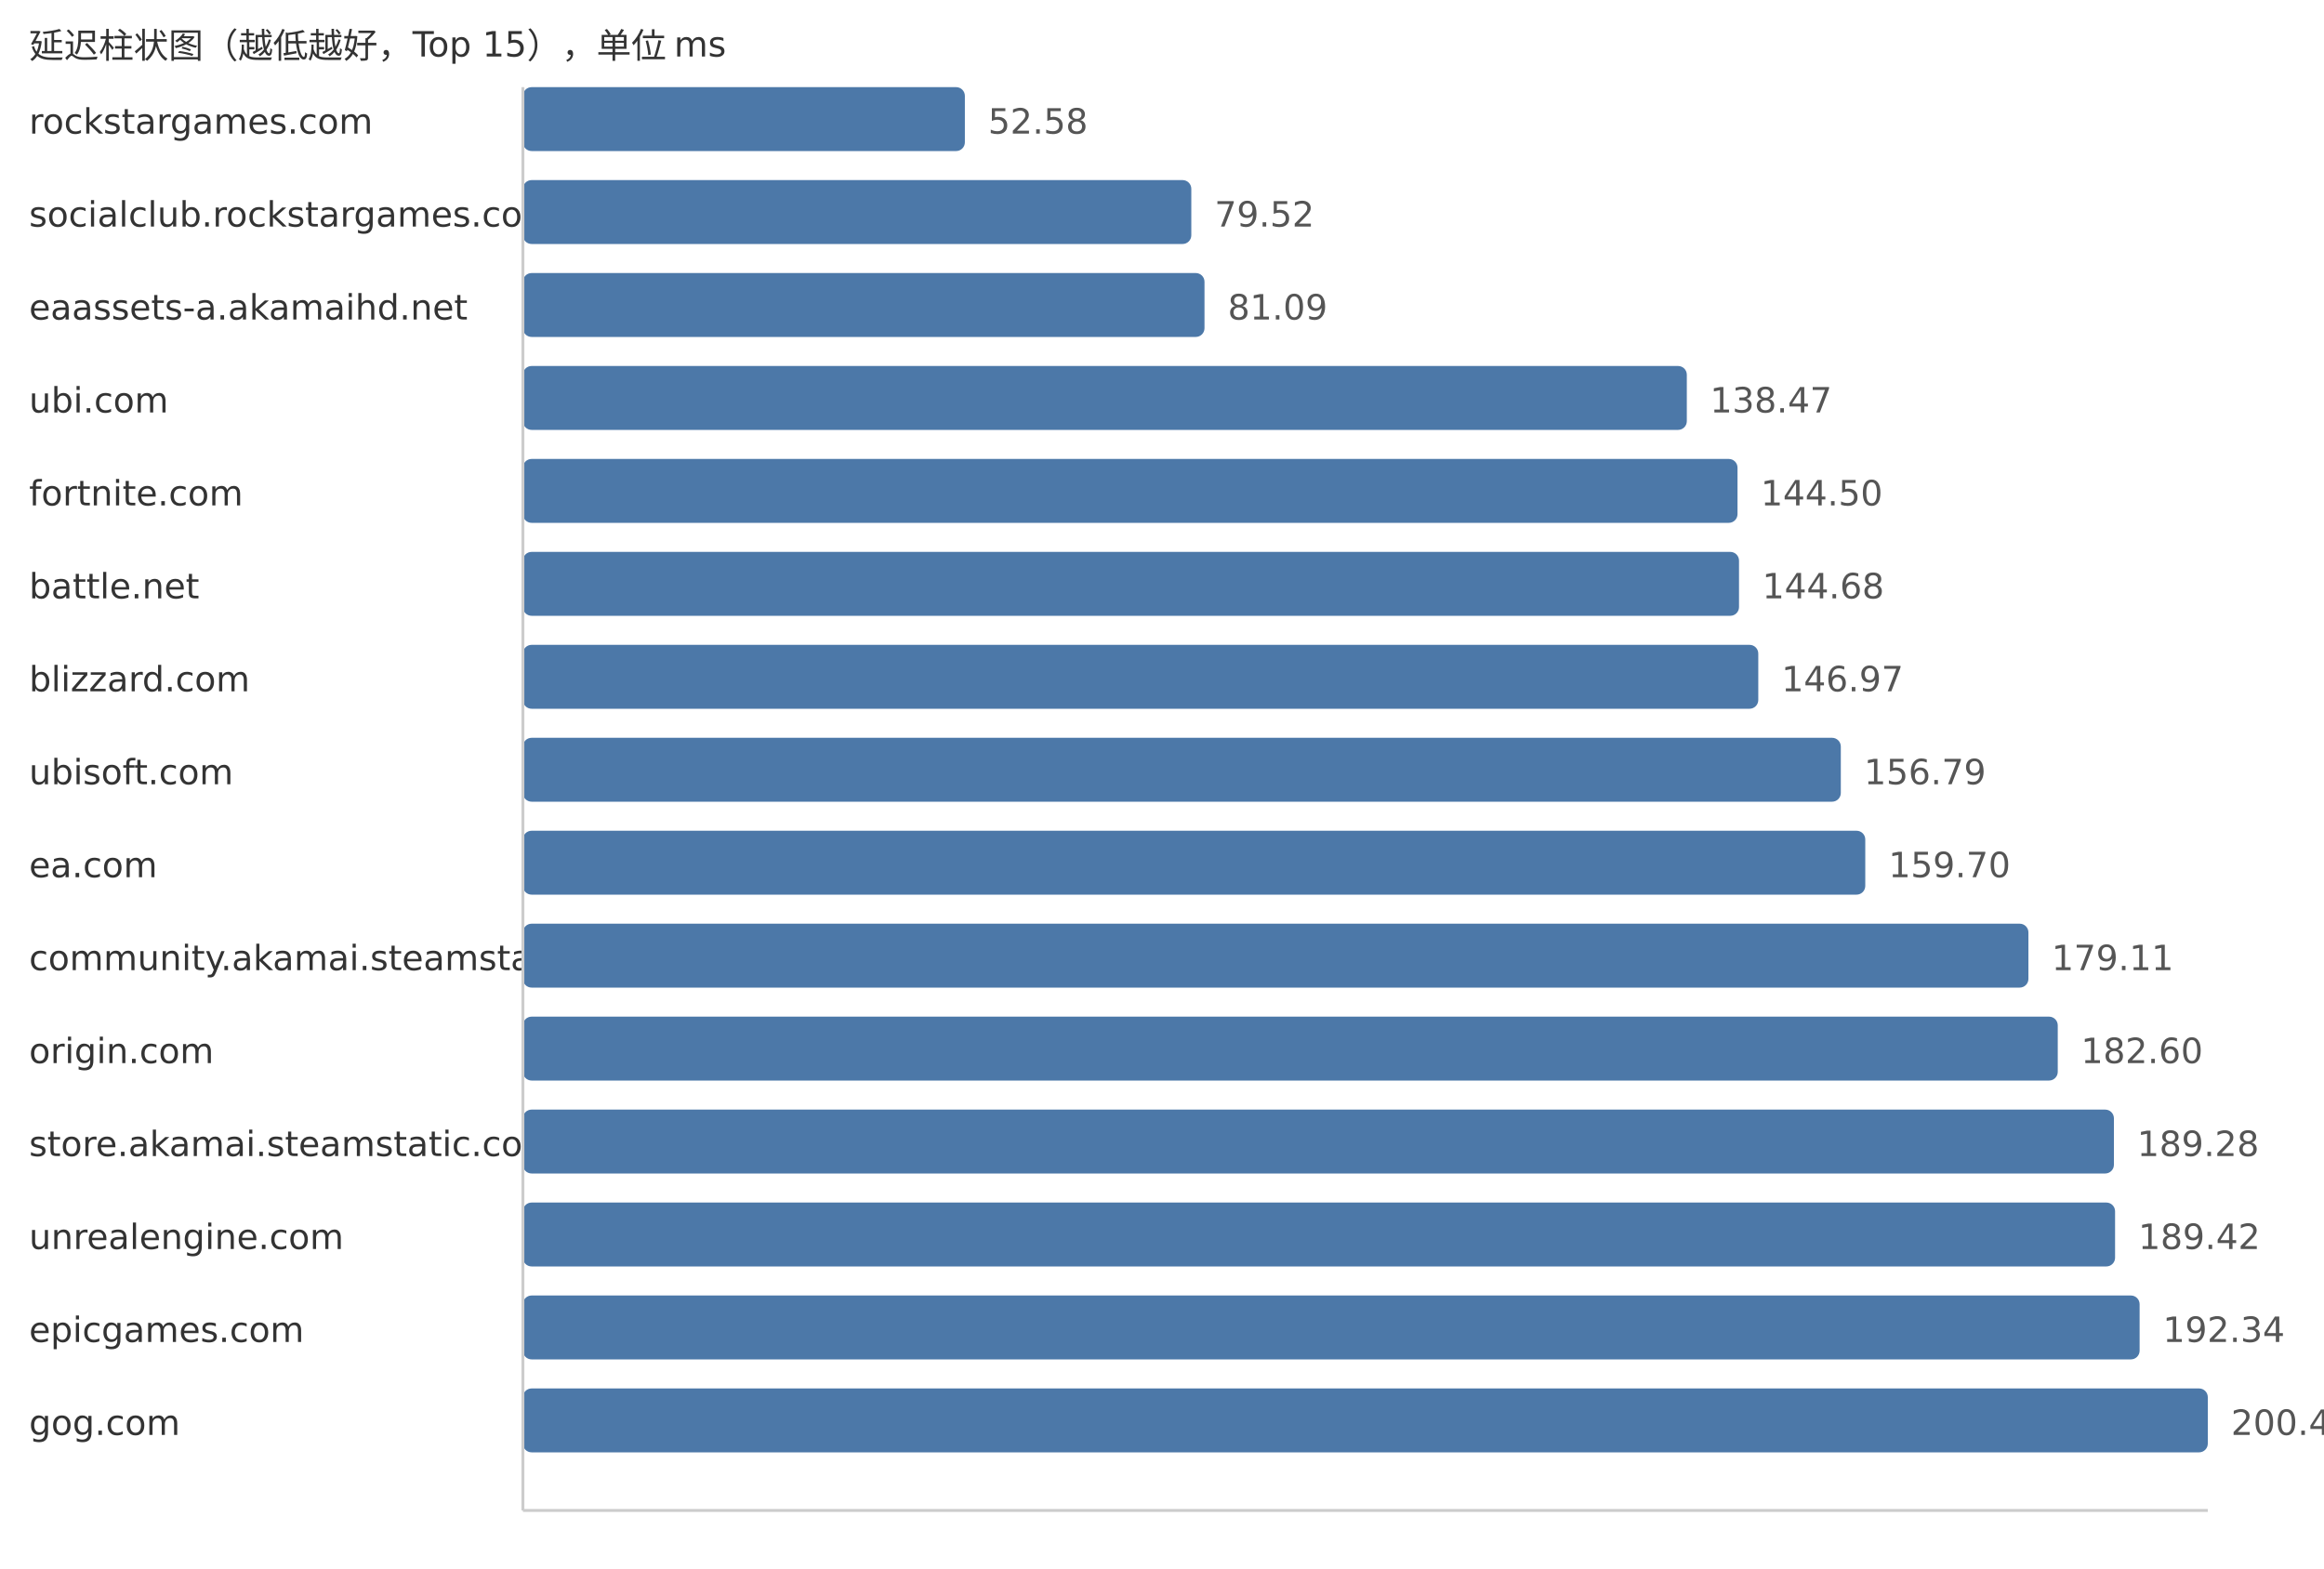
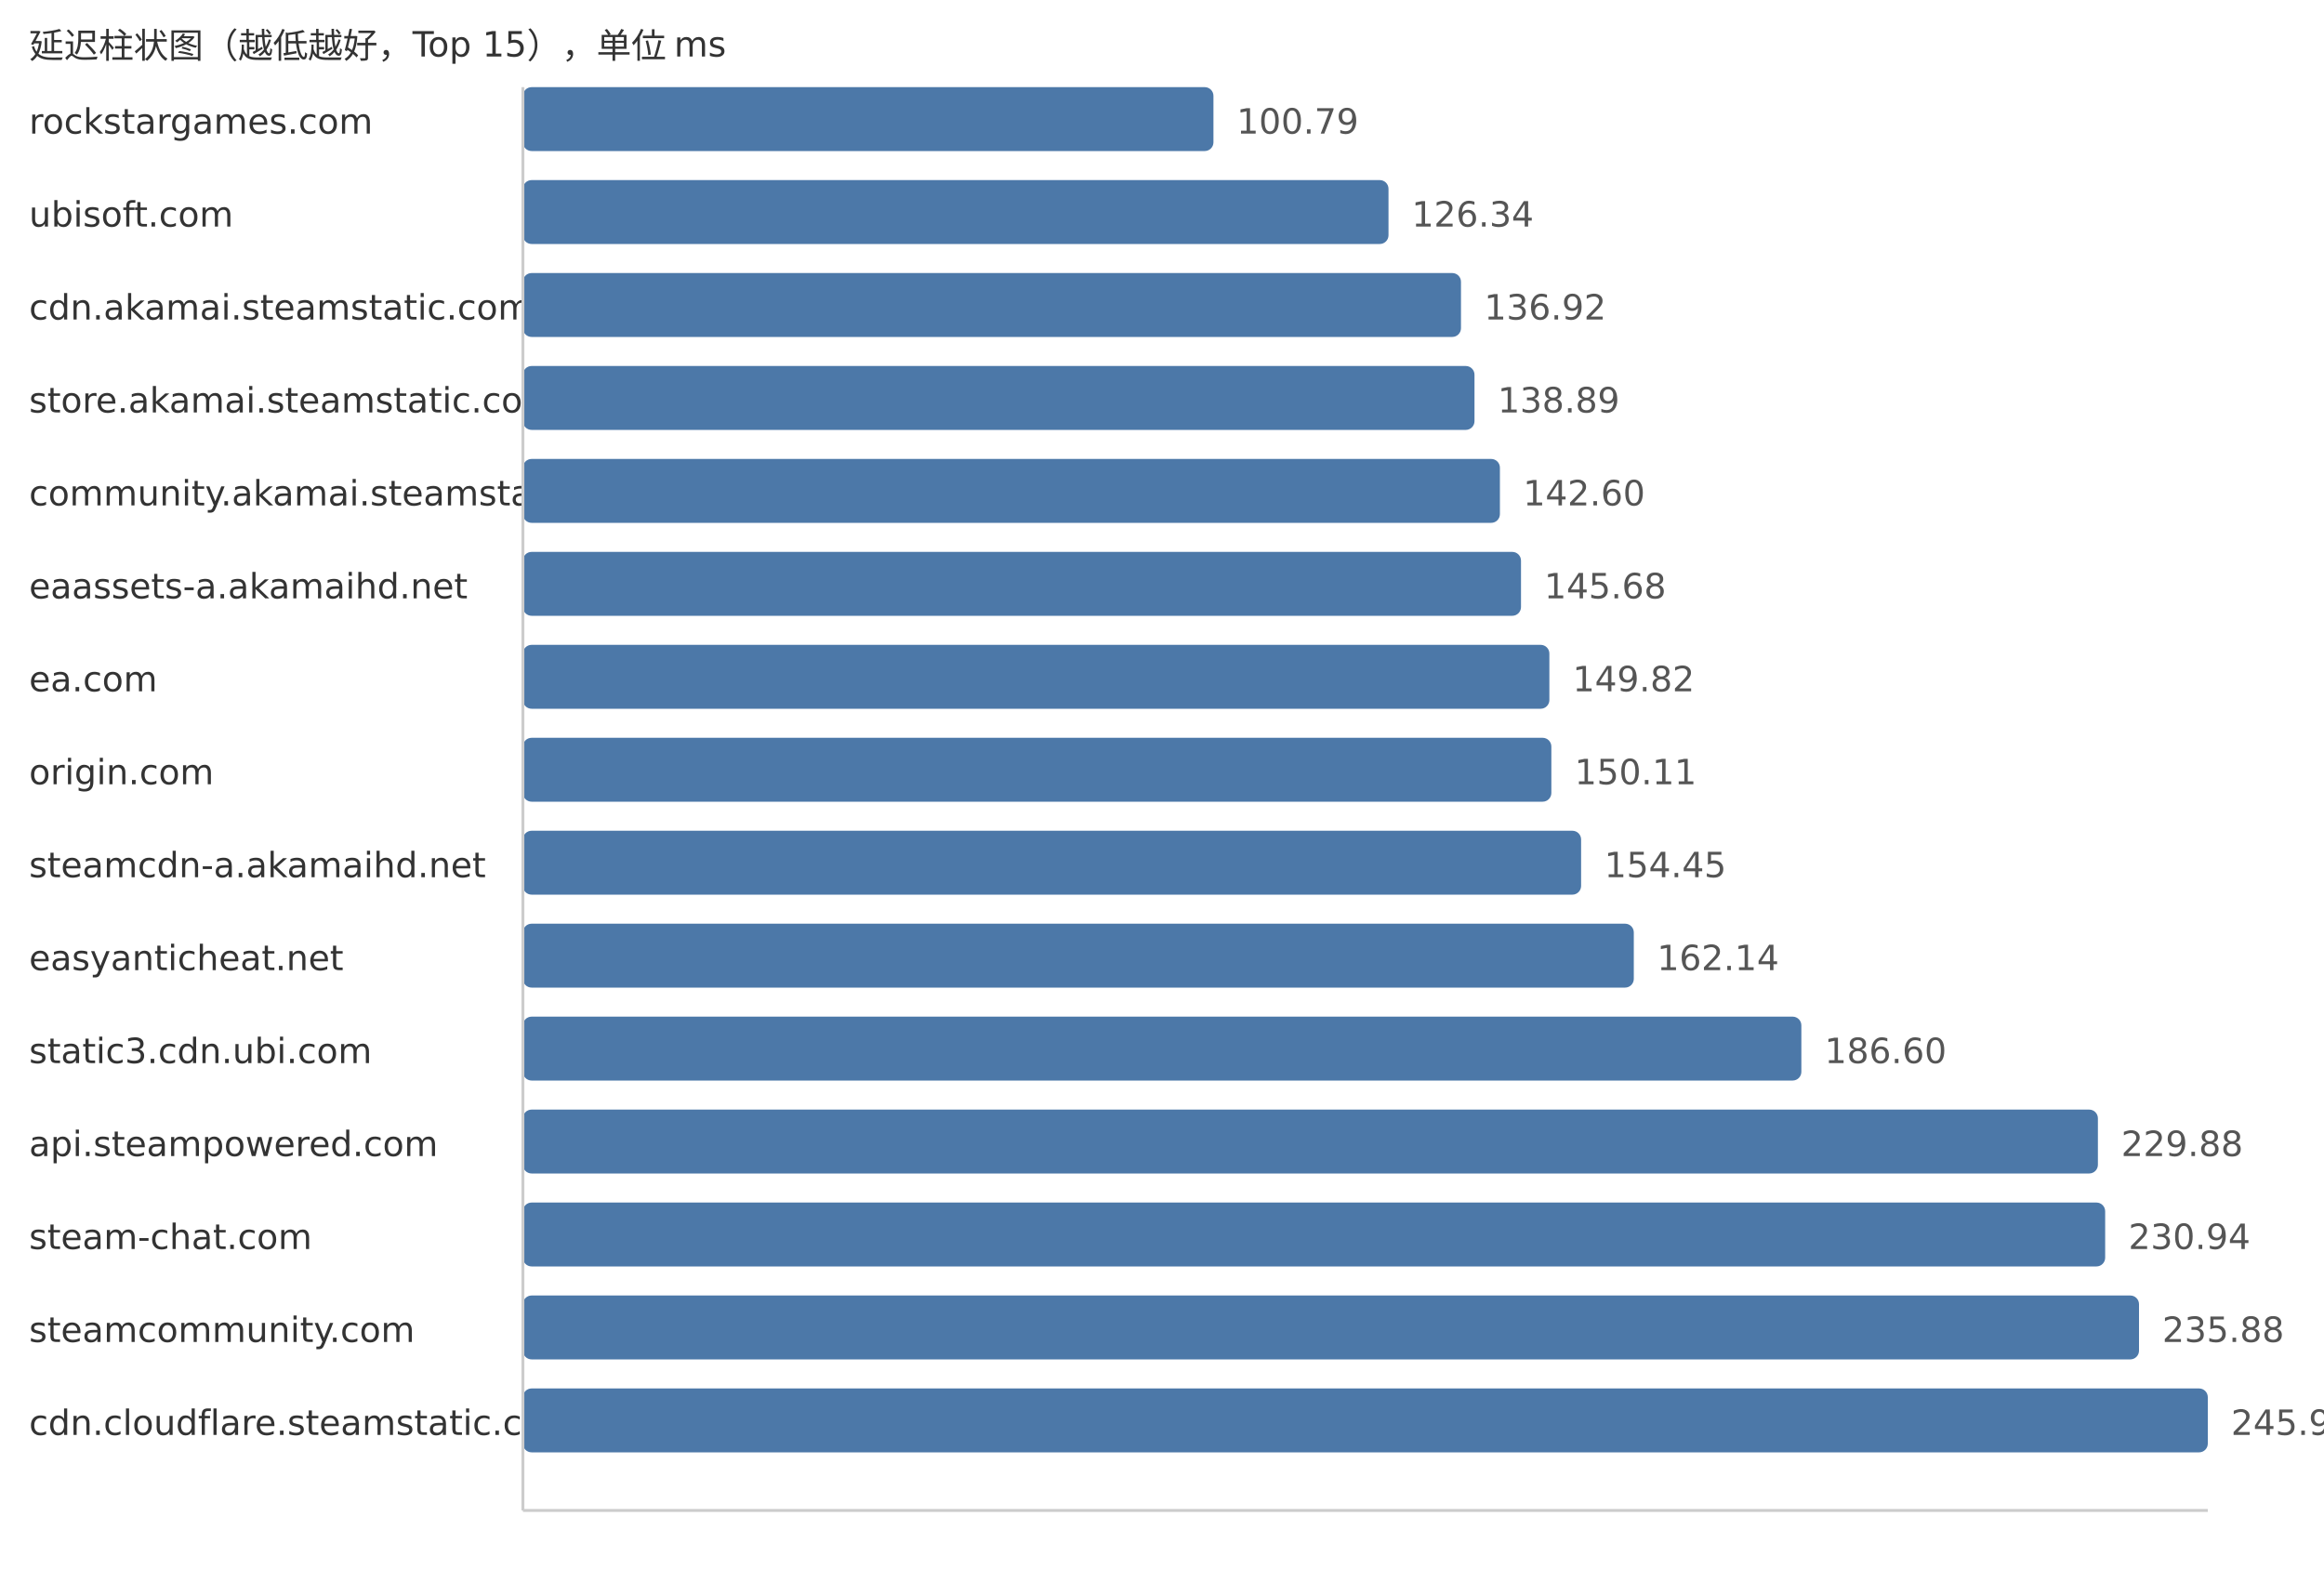
<svg xmlns="http://www.w3.org/2000/svg" width="800" height="540">
  <style> .label{font-family:DejaVu Sans,Verdana,Geneva,sans-serif;font-size:12px;fill:#333} .value{font-family:DejaVu Sans,Verdana,Geneva,sans-serif;font-size:12px;fill:#555} </style>
  <text x="10" y="20" class="label">延迟柱状图（越低越好，Top 15），单位 ms</text>
  <text x="10" y="46" class="label">rockstargames.com</text>
-   <rect x="180" y="30" width="152.14" height="22" fill="#4c78a8" rx="3" />
-   <text x="340.14" y="46" class="value">52.58</text>
-   <text x="10" y="78" class="label">socialclub.rockstargames.com</text>
-   <rect x="180" y="62" width="230.09" height="22" fill="#4c78a8" rx="3" />
-   <text x="418.09" y="78" class="value">79.52</text>
-   <text x="10" y="110" class="label">eaassets-a.akamaihd.net</text>
-   <rect x="180" y="94" width="234.63" height="22" fill="#4c78a8" rx="3" />
-   <text x="422.63" y="110" class="value">81.09</text>
-   <text x="10" y="142" class="label">ubi.com</text>
-   <rect x="180" y="126" width="400.66" height="22" fill="#4c78a8" rx="3" />
-   <text x="588.66" y="142" class="value">138.47</text>
-   <text x="10" y="174" class="label">fortnite.com</text>
-   <rect x="180" y="158" width="418.11" height="22" fill="#4c78a8" rx="3" />
-   <text x="606.11" y="174" class="value">144.50</text>
-   <text x="10" y="206" class="label">battle.net</text>
-   <rect x="180" y="190" width="418.63" height="22" fill="#4c78a8" rx="3" />
-   <text x="606.63" y="206" class="value">144.68</text>
-   <text x="10" y="238" class="label">blizzard.com</text>
-   <rect x="180" y="222" width="425.26" height="22" fill="#4c78a8" rx="3" />
-   <text x="613.26" y="238" class="value">146.97</text>
-   <text x="10" y="270" class="label">ubisoft.com</text>
-   <rect x="180" y="254" width="453.67" height="22" fill="#4c78a8" rx="3" />
-   <text x="641.67" y="270" class="value">156.79</text>
-   <text x="10" y="302" class="label">ea.com</text>
-   <rect x="180" y="286" width="462.09" height="22" fill="#4c78a8" rx="3" />
-   <text x="650.09" y="302" class="value">159.70</text>
-   <text x="10" y="334" class="label">community.akamai.steamstatic.com</text>
-   <rect x="180" y="318" width="518.25" height="22" fill="#4c78a8" rx="3" />
-   <text x="706.25" y="334" class="value">179.11</text>
-   <text x="10" y="366" class="label">origin.com</text>
-   <rect x="180" y="350" width="528.35" height="22" fill="#4c78a8" rx="3" />
-   <text x="716.35" y="366" class="value">182.60</text>
-   <text x="10" y="398" class="label">store.akamai.steamstatic.com</text>
-   <rect x="180" y="382" width="547.68" height="22" fill="#4c78a8" rx="3" />
-   <text x="735.68" y="398" class="value">189.28</text>
-   <text x="10" y="430" class="label">unrealengine.com</text>
-   <rect x="180" y="414" width="548.08" height="22" fill="#4c78a8" rx="3" />
-   <text x="736.08" y="430" class="value">189.42</text>
-   <text x="10" y="462" class="label">epicgames.com</text>
-   <rect x="180" y="446" width="556.53" height="22" fill="#4c78a8" rx="3" />
-   <text x="744.53" y="462" class="value">192.34</text>
-   <text x="10" y="494" class="label">gog.com</text>
+   <rect x="180" y="30" width="237.71" height="22" fill="#4c78a8" rx="3" />
+   <text x="425.71" y="46" class="value">100.79</text>
+   <text x="10" y="78" class="label">ubisoft.com</text>
+   <rect x="180" y="62" width="297.97" height="22" fill="#4c78a8" rx="3" />
+   <text x="485.97" y="78" class="value">126.34</text>
+   <text x="10" y="110" class="label">cdn.akamai.steamstatic.com</text>
+   <rect x="180" y="94" width="322.92" height="22" fill="#4c78a8" rx="3" />
+   <text x="510.92" y="110" class="value">136.92</text>
+   <text x="10" y="142" class="label">store.akamai.steamstatic.com</text>
+   <rect x="180" y="126" width="327.57" height="22" fill="#4c78a8" rx="3" />
+   <text x="515.57" y="142" class="value">138.89</text>
+   <text x="10" y="174" class="label">community.akamai.steamstatic.com</text>
+   <rect x="180" y="158" width="336.32" height="22" fill="#4c78a8" rx="3" />
+   <text x="524.32" y="174" class="value">142.60</text>
+   <text x="10" y="206" class="label">eaassets-a.akamaihd.net</text>
+   <rect x="180" y="190" width="343.58" height="22" fill="#4c78a8" rx="3" />
+   <text x="531.58" y="206" class="value">145.68</text>
+   <text x="10" y="238" class="label">ea.com</text>
+   <rect x="180" y="222" width="353.35" height="22" fill="#4c78a8" rx="3" />
+   <text x="541.35" y="238" class="value">149.82</text>
+   <text x="10" y="270" class="label">origin.com</text>
+   <rect x="180" y="254" width="354.03" height="22" fill="#4c78a8" rx="3" />
+   <text x="542.03" y="270" class="value">150.11</text>
+   <text x="10" y="302" class="label">steamcdn-a.akamaihd.net</text>
+   <rect x="180" y="286" width="364.27" height="22" fill="#4c78a8" rx="3" />
+   <text x="552.27" y="302" class="value">154.45</text>
+   <text x="10" y="334" class="label">easyanticheat.net</text>
+   <rect x="180" y="318" width="382.41" height="22" fill="#4c78a8" rx="3" />
+   <text x="570.41" y="334" class="value">162.14</text>
+   <text x="10" y="366" class="label">static3.cdn.ubi.com</text>
+   <rect x="180" y="350" width="440.09" height="22" fill="#4c78a8" rx="3" />
+   <text x="628.09" y="366" class="value">186.60</text>
+   <text x="10" y="398" class="label">api.steampowered.com</text>
+   <rect x="180" y="382" width="542.17" height="22" fill="#4c78a8" rx="3" />
+   <text x="730.17" y="398" class="value">229.88</text>
+   <text x="10" y="430" class="label">steam-chat.com</text>
+   <rect x="180" y="414" width="544.67" height="22" fill="#4c78a8" rx="3" />
+   <text x="732.67" y="430" class="value">230.94</text>
+   <text x="10" y="462" class="label">steamcommunity.com</text>
+   <rect x="180" y="446" width="556.32" height="22" fill="#4c78a8" rx="3" />
+   <text x="744.32" y="462" class="value">235.88</text>
+   <text x="10" y="494" class="label">cdn.cloudflare.steamstatic.com</text>
  <rect x="180" y="478" width="580.0" height="22" fill="#4c78a8" rx="3" />
-   <text x="768.0" y="494" class="value">200.45</text>
+   <text x="768.0" y="494" class="value">245.92</text>
  <line x1="180" y1="30" x2="180" y2="520" stroke="#ccc" />
  <line x1="180" y1="520" x2="760" y2="520" stroke="#ccc" />
</svg>
